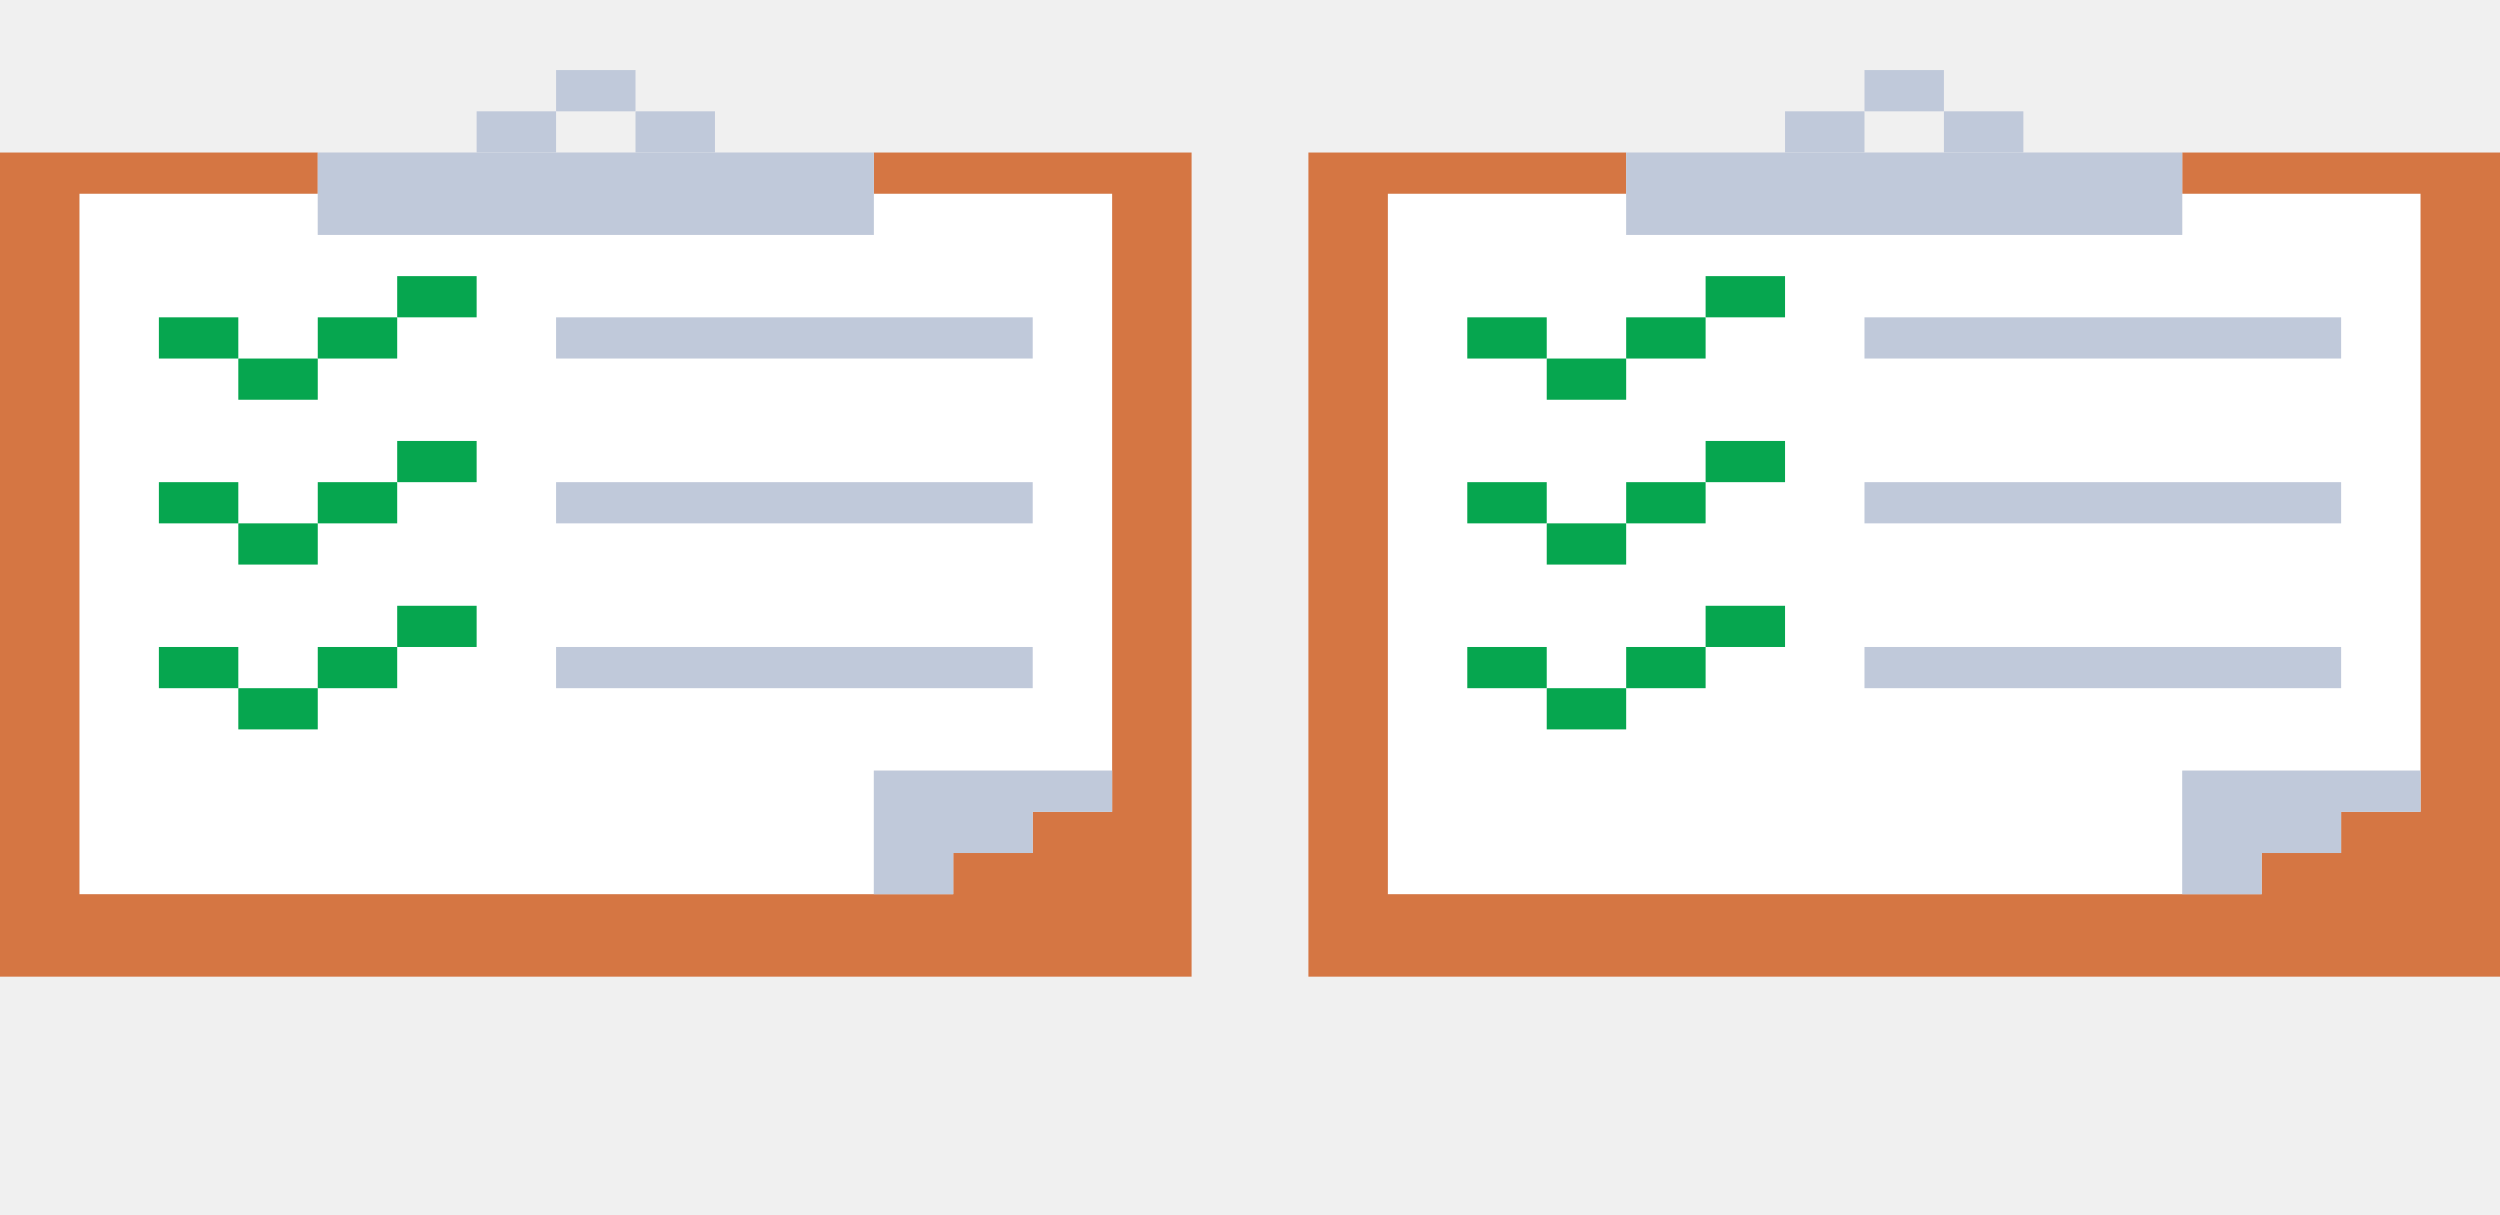
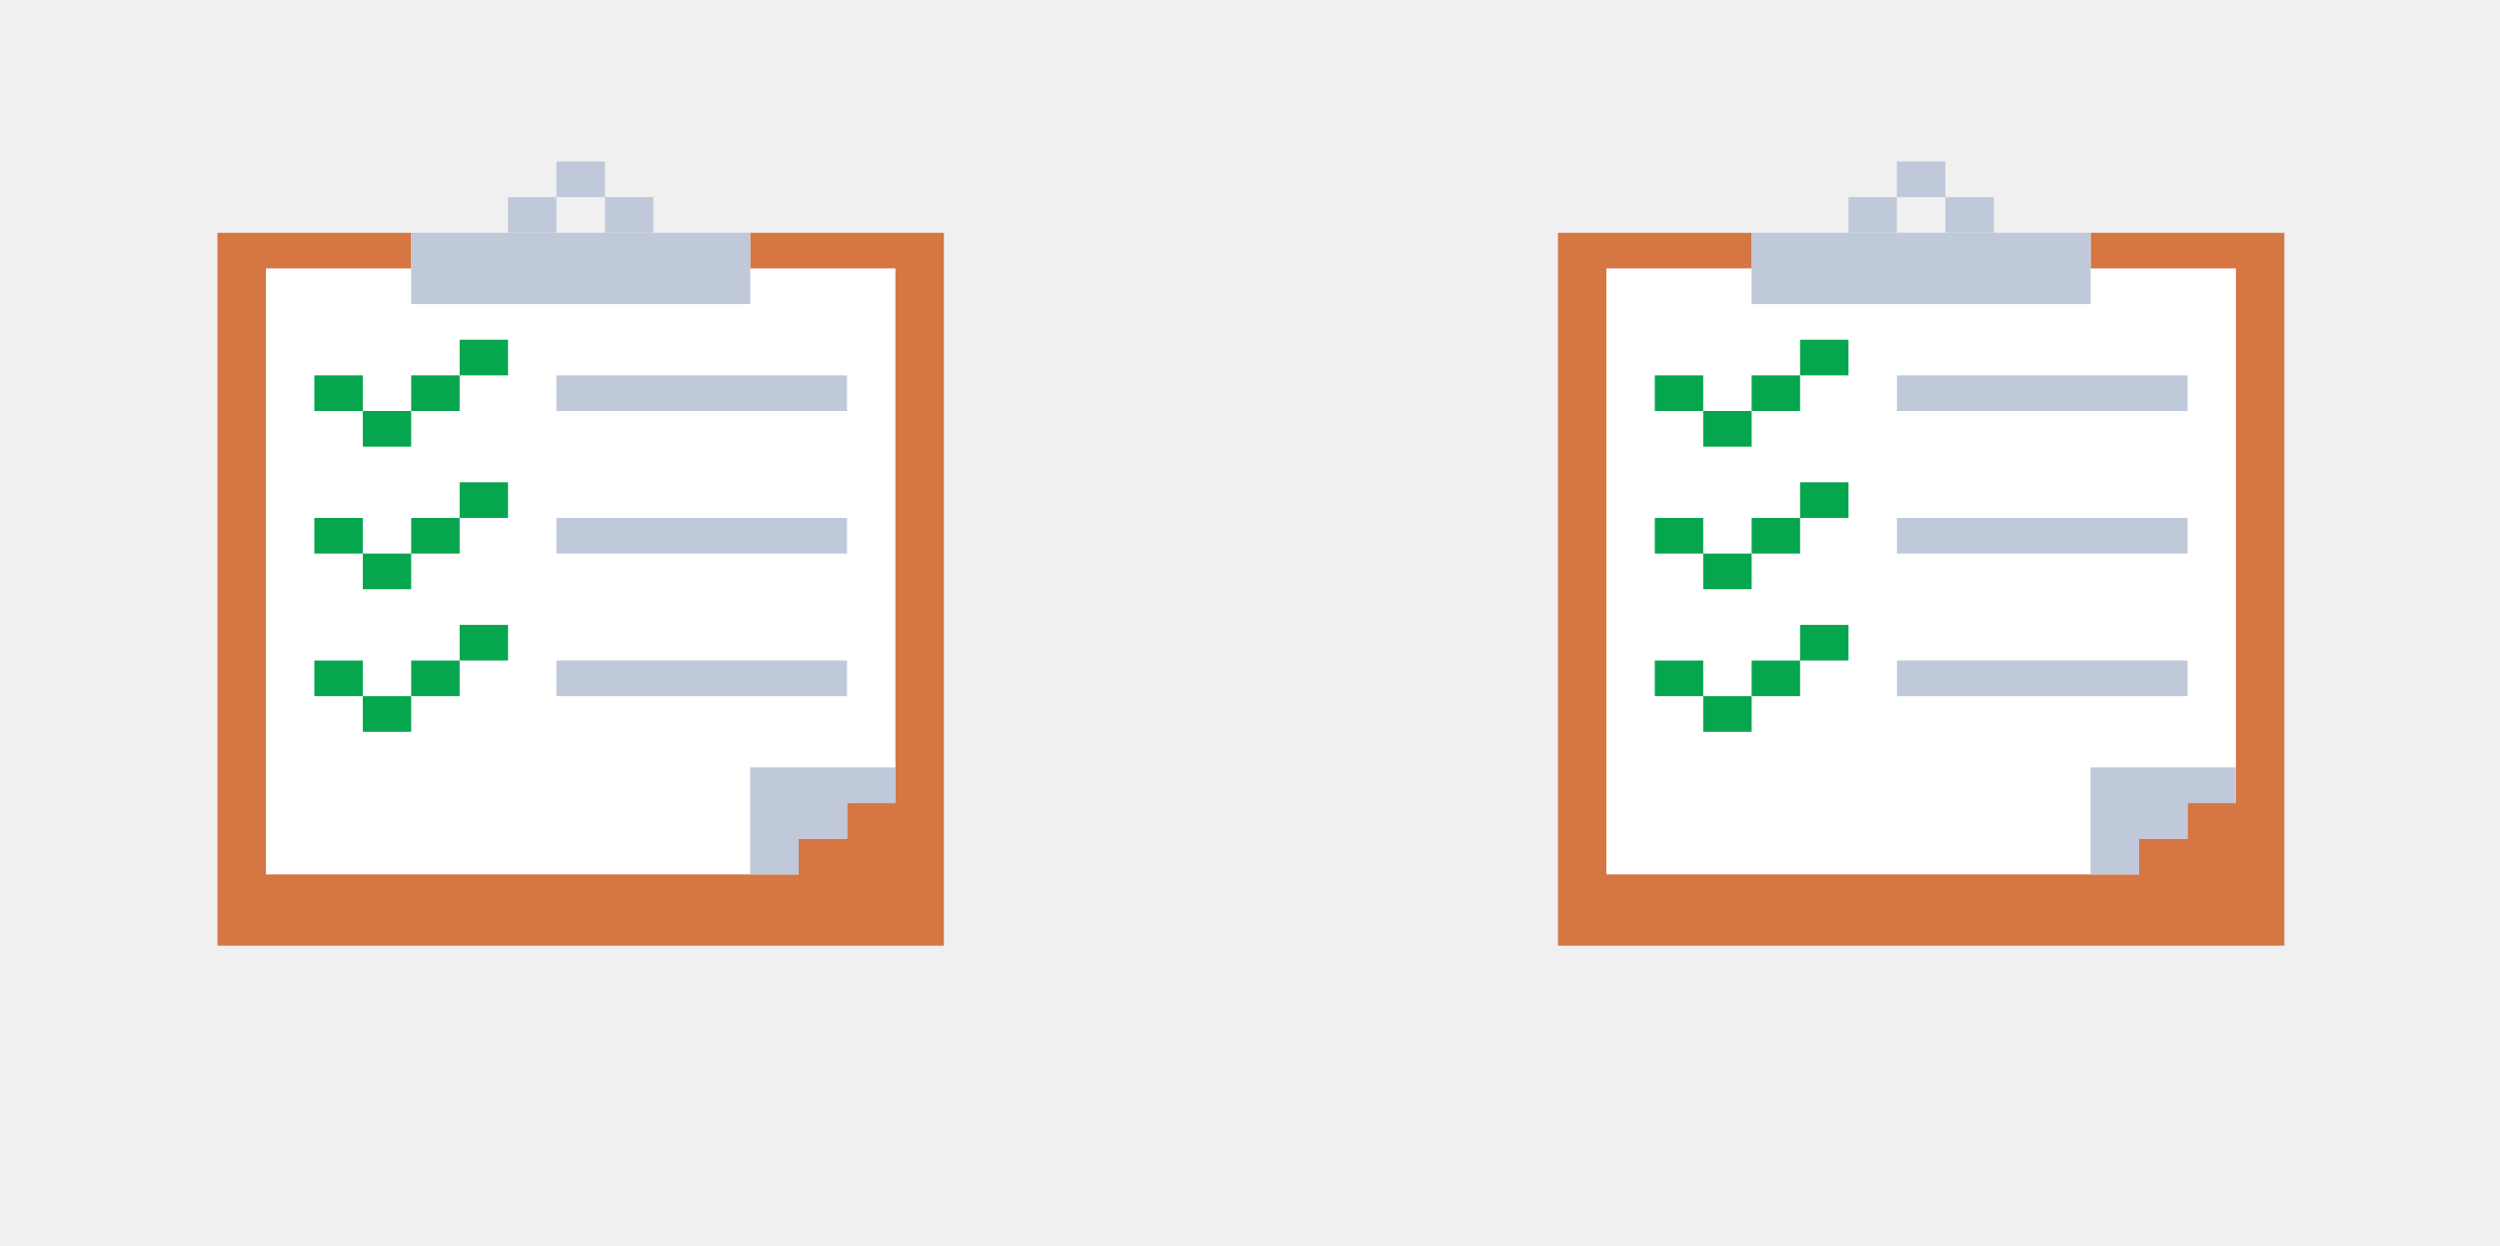
- <svg xmlns="http://www.w3.org/2000/svg" width="535" height="260" viewBox="0 0 535 260" fill="none">
-   <g clip-path="url(#clip0_12_3839)">
-     <path d="M221 41.455H204H187V50.273H170H153H136H119H102H85H68V41.455H51H34H17V50.273V59.091V67.909V76.727V85.546V94.364V103.182V112V120.818V129.636V138.455V147.273V156.091V164.909V173.727V182.545V191.364H34H51H68H85H102H119H136H153H170H187V182.545V173.727V164.909H204H221H238V156.091V147.273V138.455V129.636V120.818V112V103.182V94.364V85.546V76.727V67.909V59.091V50.273V41.455H221Z" fill="white" />
-     <path d="M238 32.636H221H204H187V41.455H204H221H238V50.273V59.091V67.909V76.727V85.546V94.364V103.182V112V120.818V129.636V138.455V147.273V156.091V164.909V173.727H221V182.546H204V191.364H187H170H153H136H119H102H85H68H51H34H17V182.546V173.727V164.909V156.091V147.273V138.455V129.636V120.818V112V103.182V94.364V85.546V76.727V67.909V59.091V50.273V41.455H34H51H68V32.636H51H34H17H0V41.455V50.273V59.091V67.909V76.727V85.546V94.364V103.182V112V120.818V129.636V138.455V147.273V156.091V164.909V173.727V182.546V191.364V200.182V209H17H34H51H68H85H102H119H136H153H170H187H204H221H238H255V200.182V191.364V182.546V173.727V164.909V156.091V147.273V138.455V129.636V120.818V112V103.182V94.364V85.546V76.727V67.909V59.091V50.273V41.455V32.636H238Z" fill="#D57643" />
-     <path d="M221 164.909H204H187V173.727V182.546V191.364H204V182.546H221V173.727H238V164.909H221Z" fill="#C0C9DA" />
-     <path d="M136 15H119V23.818H136V15Z" fill="#C0C9DA" />
-     <path d="M119 23.818H102V32.636H119V23.818Z" fill="#C0C9DA" />
-     <path d="M153 23.818H136V32.636H153V23.818Z" fill="#C0C9DA" />
-     <path d="M170 32.636H153H136H119H102H85H68V41.455V50.273H85H102H119H136H153H170H187V41.455V32.636H170Z" fill="#C0C9DA" />
-     <path d="M51 67.909H34V76.727H51V67.909Z" fill="#06A64F" />
-     <path d="M68 76.727H51V85.546H68V76.727Z" fill="#06A64F" />
-     <path d="M85 67.909H68V76.727H85V67.909Z" fill="#06A64F" />
-     <path d="M102 59.091H85V67.909H102V59.091Z" fill="#06A64F" />
-     <path d="M204 67.909H187H170H153H136H119V76.727H136H153H170H187H204H221V67.909H204Z" fill="#C0C9DA" />
-     <path d="M51 103.182H34V112H51V103.182Z" fill="#06A64F" />
-     <path d="M68 112H51V120.818H68V112Z" fill="#06A64F" />
-     <path d="M85 103.182H68V112H85V103.182Z" fill="#06A64F" />
-     <path d="M102 94.364H85V103.182H102V94.364Z" fill="#06A64F" />
-     <path d="M204 103.182H187H170H153H136H119V112H136H153H170H187H204H221V103.182H204Z" fill="#C0C9DA" />
-     <path d="M51 138.455H34V147.273H51V138.455Z" fill="#06A64F" />
-     <path d="M68 147.273H51V156.091H68V147.273Z" fill="#06A64F" />
-     <path d="M85 138.455H68V147.273H85V138.455Z" fill="#06A64F" />
-     <path d="M102 129.636H85V138.455H102V129.636Z" fill="#06A64F" />
-     <path d="M204 138.455H187H170H153H136H119V147.273H136H153H170H187H204H221V138.455H204Z" fill="#C0C9DA" />
+ <svg xmlns="http://www.w3.org/2000/svg" width="522" height="260" viewBox="0 0 522 260" fill="none">
+   <g clip-path="url(#clip0_103_7837)">
+     <path d="M176.934 56.048H166.818H156.703V63.49H146.587H136.471H126.355H116.24H106.124H96.008H85.893V56.048H75.777H65.661H55.545V63.49V70.933V78.375V85.818V93.26V100.703V108.145V115.588V123.031V130.473V137.916V145.358V152.801V160.243V167.686V175.128V182.571H65.661H75.777H85.893H96.008H106.124H116.24H126.355H136.471H146.587H156.703V175.128V167.686V160.243H166.818H176.934H187.05V152.801V145.358V137.916V130.473V123.031V115.588V108.145V100.703V93.26V85.818V78.375V70.933V63.49V56.048H176.934Z" fill="white" />
+     <path d="M187.05 48.605H176.934H166.818H156.703V56.047H166.818H176.934H187.05V63.49V70.933V78.375V85.818V93.26V100.703V108.145V115.588V123.03V130.473V137.916V145.358V152.801V160.243V167.686H176.934V175.128H166.818V182.571H156.703H146.587H136.471H126.355H116.24H106.124H96.008H85.893H75.777H65.661H55.545V175.128V167.686V160.243V152.801V145.358V137.916V130.473V123.03V115.588V108.145V100.703V93.26V85.818V78.375V70.933V63.49V56.047H65.661H75.777H85.893V48.605H75.777H65.661H55.545H45.43V56.047V63.49V70.933V78.375V85.818V93.26V100.703V108.145V115.588V123.03V130.473V137.916V145.358V152.801V160.243V167.686V175.128V182.571V190.013V197.456H55.545H65.661H75.777H85.893H96.008H106.124H116.24H126.355H136.471H146.587H156.703H166.818H176.934H187.05H197.165V190.013V182.571V175.128V167.686V160.243V152.801V145.358V137.916V130.473V123.03V115.588V108.145V100.703V93.26V85.818V78.375V70.933V63.49V56.047V48.605H187.05Z" fill="#D57643" />
+     <path d="M176.934 160.243H166.818H156.703V167.686V175.128V182.571H166.818V175.128H176.934V167.686H187.05V160.243H176.934Z" fill="#C0C9DA" />
+     <path d="M126.355 33.72H116.24V41.163H126.355V33.72Z" fill="#C0C9DA" />
+     <path d="M116.24 41.163H106.124V48.605H116.24V41.163Z" fill="#C0C9DA" />
+     <path d="M136.471 41.163H126.355V48.605H136.471V41.163Z" fill="#C0C9DA" />
+     <path d="M146.587 48.605H136.471H126.355H116.24H106.124H96.008H85.893V56.047V63.49H96.008H106.124H116.24H126.355H136.471H146.587H156.702V56.047V48.605H146.587Z" fill="#C0C9DA" />
+     <path d="M75.777 78.375H65.661V85.818H75.777V78.375Z" fill="#06A64F" />
+     <path d="M85.893 85.818H75.777V93.26H85.893V85.818Z" fill="#06A64F" />
+     <path d="M96.008 78.375H85.893V85.818H96.008V78.375Z" fill="#06A64F" />
+     <path d="M106.124 70.933H96.008V78.375H106.124V70.933Z" fill="#06A64F" />
+     <path d="M166.818 78.375H156.703H146.587H136.471H126.355H116.24V85.818H126.355H136.471H146.587H156.703H166.818H176.934V78.375H166.818Z" fill="#C0C9DA" />
+     <path d="M75.777 108.146H65.661V115.588H75.777V108.146Z" fill="#06A64F" />
+     <path d="M85.893 115.588H75.777V123.03H85.893V115.588Z" fill="#06A64F" />
+     <path d="M96.008 108.146H85.893V115.588H96.008V108.146Z" fill="#06A64F" />
+     <path d="M106.124 100.703H96.008V108.145H106.124V100.703Z" fill="#06A64F" />
+     <path d="M166.818 108.146H156.703H146.587H136.471H126.355H116.24V115.588H126.355H136.471H146.587H156.703H166.818H176.934V108.146H166.818Z" fill="#C0C9DA" />
+     <path d="M75.777 137.916H65.661V145.358H75.777V137.916Z" fill="#06A64F" />
+     <path d="M85.893 145.358H75.777V152.801H85.893V145.358Z" fill="#06A64F" />
+     <path d="M96.008 137.916H85.893V145.358H96.008V137.916Z" fill="#06A64F" />
+     <path d="M106.124 130.473H96.008V137.916H106.124V130.473Z" fill="#06A64F" />
+     <path d="M166.818 137.916H156.703H146.587H136.471H126.355H116.24V145.358H126.355H136.471H146.587H156.703H166.818H176.934V137.916H166.818Z" fill="#C0C9DA" />
  </g>
-   <g clip-path="url(#clip1_12_3839)">
-     <path d="M501 41.455H484H467V50.273H450H433H416H399H382H365H348V41.455H331H314H297V50.273V59.091V67.909V76.727V85.546V94.364V103.182V112V120.818V129.636V138.455V147.273V156.091V164.909V173.727V182.545V191.364H314H331H348H365H382H399H416H433H450H467V182.545V173.727V164.909H484H501H518V156.091V147.273V138.455V129.636V120.818V112V103.182V94.364V85.546V76.727V67.909V59.091V50.273V41.455H501Z" fill="white" />
-     <path d="M518 32.636H501H484H467V41.455H484H501H518V50.273V59.091V67.909V76.727V85.546V94.364V103.182V112V120.818V129.636V138.455V147.273V156.091V164.909V173.727H501V182.546H484V191.364H467H450H433H416H399H382H365H348H331H314H297V182.546V173.727V164.909V156.091V147.273V138.455V129.636V120.818V112V103.182V94.364V85.546V76.727V67.909V59.091V50.273V41.455H314H331H348V32.636H331H314H297H280V41.455V50.273V59.091V67.909V76.727V85.546V94.364V103.182V112V120.818V129.636V138.455V147.273V156.091V164.909V173.727V182.546V191.364V200.182V209H297H314H331H348H365H382H399H416H433H450H467H484H501H518H535V200.182V191.364V182.546V173.727V164.909V156.091V147.273V138.455V129.636V120.818V112V103.182V94.364V85.546V76.727V67.909V59.091V50.273V41.455V32.636H518Z" fill="#D57643" />
-     <path d="M501 164.909H484H467V173.727V182.546V191.364H484V182.546H501V173.727H518V164.909H501Z" fill="#C0C9DA" />
-     <path d="M416 15H399V23.818H416V15Z" fill="#C0C9DA" />
-     <path d="M399 23.818H382V32.636H399V23.818Z" fill="#C0C9DA" />
-     <path d="M433 23.818H416V32.636H433V23.818Z" fill="#C0C9DA" />
-     <path d="M450 32.636H433H416H399H382H365H348V41.455V50.273H365H382H399H416H433H450H467V41.455V32.636H450Z" fill="#C0C9DA" />
-     <path d="M331 67.909H314V76.727H331V67.909Z" fill="#06A64F" />
-     <path d="M348 76.727H331V85.546H348V76.727Z" fill="#06A64F" />
-     <path d="M365 67.909H348V76.727H365V67.909Z" fill="#06A64F" />
-     <path d="M382 59.091H365V67.909H382V59.091Z" fill="#06A64F" />
-     <path d="M484 67.909H467H450H433H416H399V76.727H416H433H450H467H484H501V67.909H484Z" fill="#C0C9DA" />
-     <path d="M331 103.182H314V112H331V103.182Z" fill="#06A64F" />
-     <path d="M348 112H331V120.818H348V112Z" fill="#06A64F" />
-     <path d="M365 103.182H348V112H365V103.182Z" fill="#06A64F" />
-     <path d="M382 94.364H365V103.182H382V94.364Z" fill="#06A64F" />
-     <path d="M484 103.182H467H450H433H416H399V112H416H433H450H467H484H501V103.182H484Z" fill="#C0C9DA" />
-     <path d="M331 138.455H314V147.273H331V138.455Z" fill="#06A64F" />
-     <path d="M348 147.273H331V156.091H348V147.273Z" fill="#06A64F" />
-     <path d="M365 138.455H348V147.273H365V138.455Z" fill="#06A64F" />
-     <path d="M382 129.636H365V138.455H382V129.636Z" fill="#06A64F" />
-     <path d="M484 138.455H467H450H433H416H399V147.273H416H433H450H467H484H501V138.455H484Z" fill="#C0C9DA" />
+   <g clip-path="url(#clip1_103_7837)">
+     <path d="M456.934 56.048H446.818H436.703V63.49H426.587H416.471H406.355H396.24H386.124H376.008H365.893V56.048H355.777H345.661H335.546V63.49V70.933V78.375V85.818V93.26V100.703V108.145V115.588V123.031V130.473V137.916V145.358V152.801V160.243V167.686V175.128V182.571H345.661H355.777H365.893H376.008H386.124H396.24H406.355H416.471H426.587H436.703V175.128V167.686V160.243H446.818H456.934H467.05V152.801V145.358V137.916V130.473V123.031V115.588V108.145V100.703V93.26V85.818V78.375V70.933V63.49V56.048H456.934Z" fill="white" />
+     <path d="M467.05 48.605H456.934H446.818H436.703V56.047H446.818H456.934H467.05V63.49V70.933V78.375V85.818V93.26V100.703V108.145V115.588V123.03V130.473V137.916V145.358V152.801V160.243V167.686H456.934V175.128H446.818V182.571H436.703H426.587H416.471H406.355H396.24H386.124H376.008H365.893H355.777H345.661H335.546V175.128V167.686V160.243V152.801V145.358V137.916V130.473V123.03V115.588V108.145V100.703V93.26V85.818V78.375V70.933V63.49V56.047H345.661H355.777H365.893V48.605H355.777H345.661H335.546H325.43V56.047V63.49V70.933V78.375V85.818V93.26V100.703V108.145V115.588V123.03V130.473V137.916V145.358V152.801V160.243V167.686V175.128V182.571V190.013V197.456H335.546H345.661H355.777H365.893H376.008H386.124H396.24H406.355H416.471H426.587H436.703H446.818H456.934H467.05H477.165V190.013V182.571V175.128V167.686V160.243V152.801V145.358V137.916V130.473V123.03V115.588V108.145V100.703V93.26V85.818V78.375V70.933V63.49V56.047V48.605H467.05Z" fill="#D57643" />
+     <path d="M456.934 160.243H446.818H436.703V167.686V175.128V182.571H446.818V175.128H456.934V167.686H467.05V160.243H456.934Z" fill="#C0C9DA" />
+     <path d="M406.355 33.72H396.24V41.163H406.355V33.72Z" fill="#C0C9DA" />
+     <path d="M396.24 41.163H386.124V48.605H396.24V41.163Z" fill="#C0C9DA" />
+     <path d="M416.471 41.163H406.355V48.605H416.471V41.163Z" fill="#C0C9DA" />
+     <path d="M426.587 48.605H416.471H406.355H396.24H386.124H376.008H365.893V56.047V63.49H376.008H386.124H396.24H406.355H416.471H426.587H436.702V56.047V48.605H426.587Z" fill="#C0C9DA" />
+     <path d="M355.777 78.375H345.661V85.818H355.777V78.375Z" fill="#06A64F" />
+     <path d="M365.893 85.818H355.777V93.26H365.893V85.818Z" fill="#06A64F" />
+     <path d="M376.008 78.375H365.893V85.818H376.008V78.375Z" fill="#06A64F" />
+     <path d="M386.124 70.933H376.008V78.375H386.124V70.933Z" fill="#06A64F" />
+     <path d="M446.818 78.375H436.703H426.587H416.471H406.355H396.24V85.818H406.355H416.471H426.587H436.703H446.818H456.934V78.375H446.818Z" fill="#C0C9DA" />
+     <path d="M355.777 108.146H345.661V115.588H355.777V108.146Z" fill="#06A64F" />
+     <path d="M365.893 115.588H355.777V123.03H365.893V115.588Z" fill="#06A64F" />
+     <path d="M376.008 108.146H365.893V115.588H376.008V108.146Z" fill="#06A64F" />
+     <path d="M386.124 100.703H376.008V108.145H386.124V100.703Z" fill="#06A64F" />
+     <path d="M446.818 108.146H436.703H426.587H416.471H406.355H396.24V115.588H406.355H416.471H426.587H436.703H446.818H456.934V108.146H446.818Z" fill="#C0C9DA" />
+     <path d="M355.777 137.916H345.661V145.358H355.777V137.916Z" fill="#06A64F" />
+     <path d="M365.893 145.358H355.777V152.801H365.893V145.358Z" fill="#06A64F" />
+     <path d="M376.008 137.916H365.893V145.358H376.008V137.916Z" fill="#06A64F" />
+     <path d="M386.124 130.473H376.008V137.916H386.124V130.473Z" fill="#06A64F" />
+     <path d="M446.818 137.916H436.703H426.587H416.471H406.355H396.24V145.358H406.355H416.471H426.587H436.703H446.818H456.934V137.916H446.818Z" fill="#C0C9DA" />
  </g>
  <defs>
-     <clipPath id="clip0_12_3839">
-       <rect width="255" height="194" fill="white" transform="translate(0 15)" />
+     <clipPath id="clip0_103_7837">
+       <rect width="151.736" height="163.736" fill="white" transform="translate(45.4298 33.72)" />
    </clipPath>
-     <clipPath id="clip1_12_3839">
-       <rect width="255" height="194" fill="white" transform="translate(280 15)" />
+     <clipPath id="clip1_103_7837">
+       <rect width="151.736" height="163.736" fill="white" transform="translate(325.43 33.72)" />
    </clipPath>
  </defs>
</svg>
